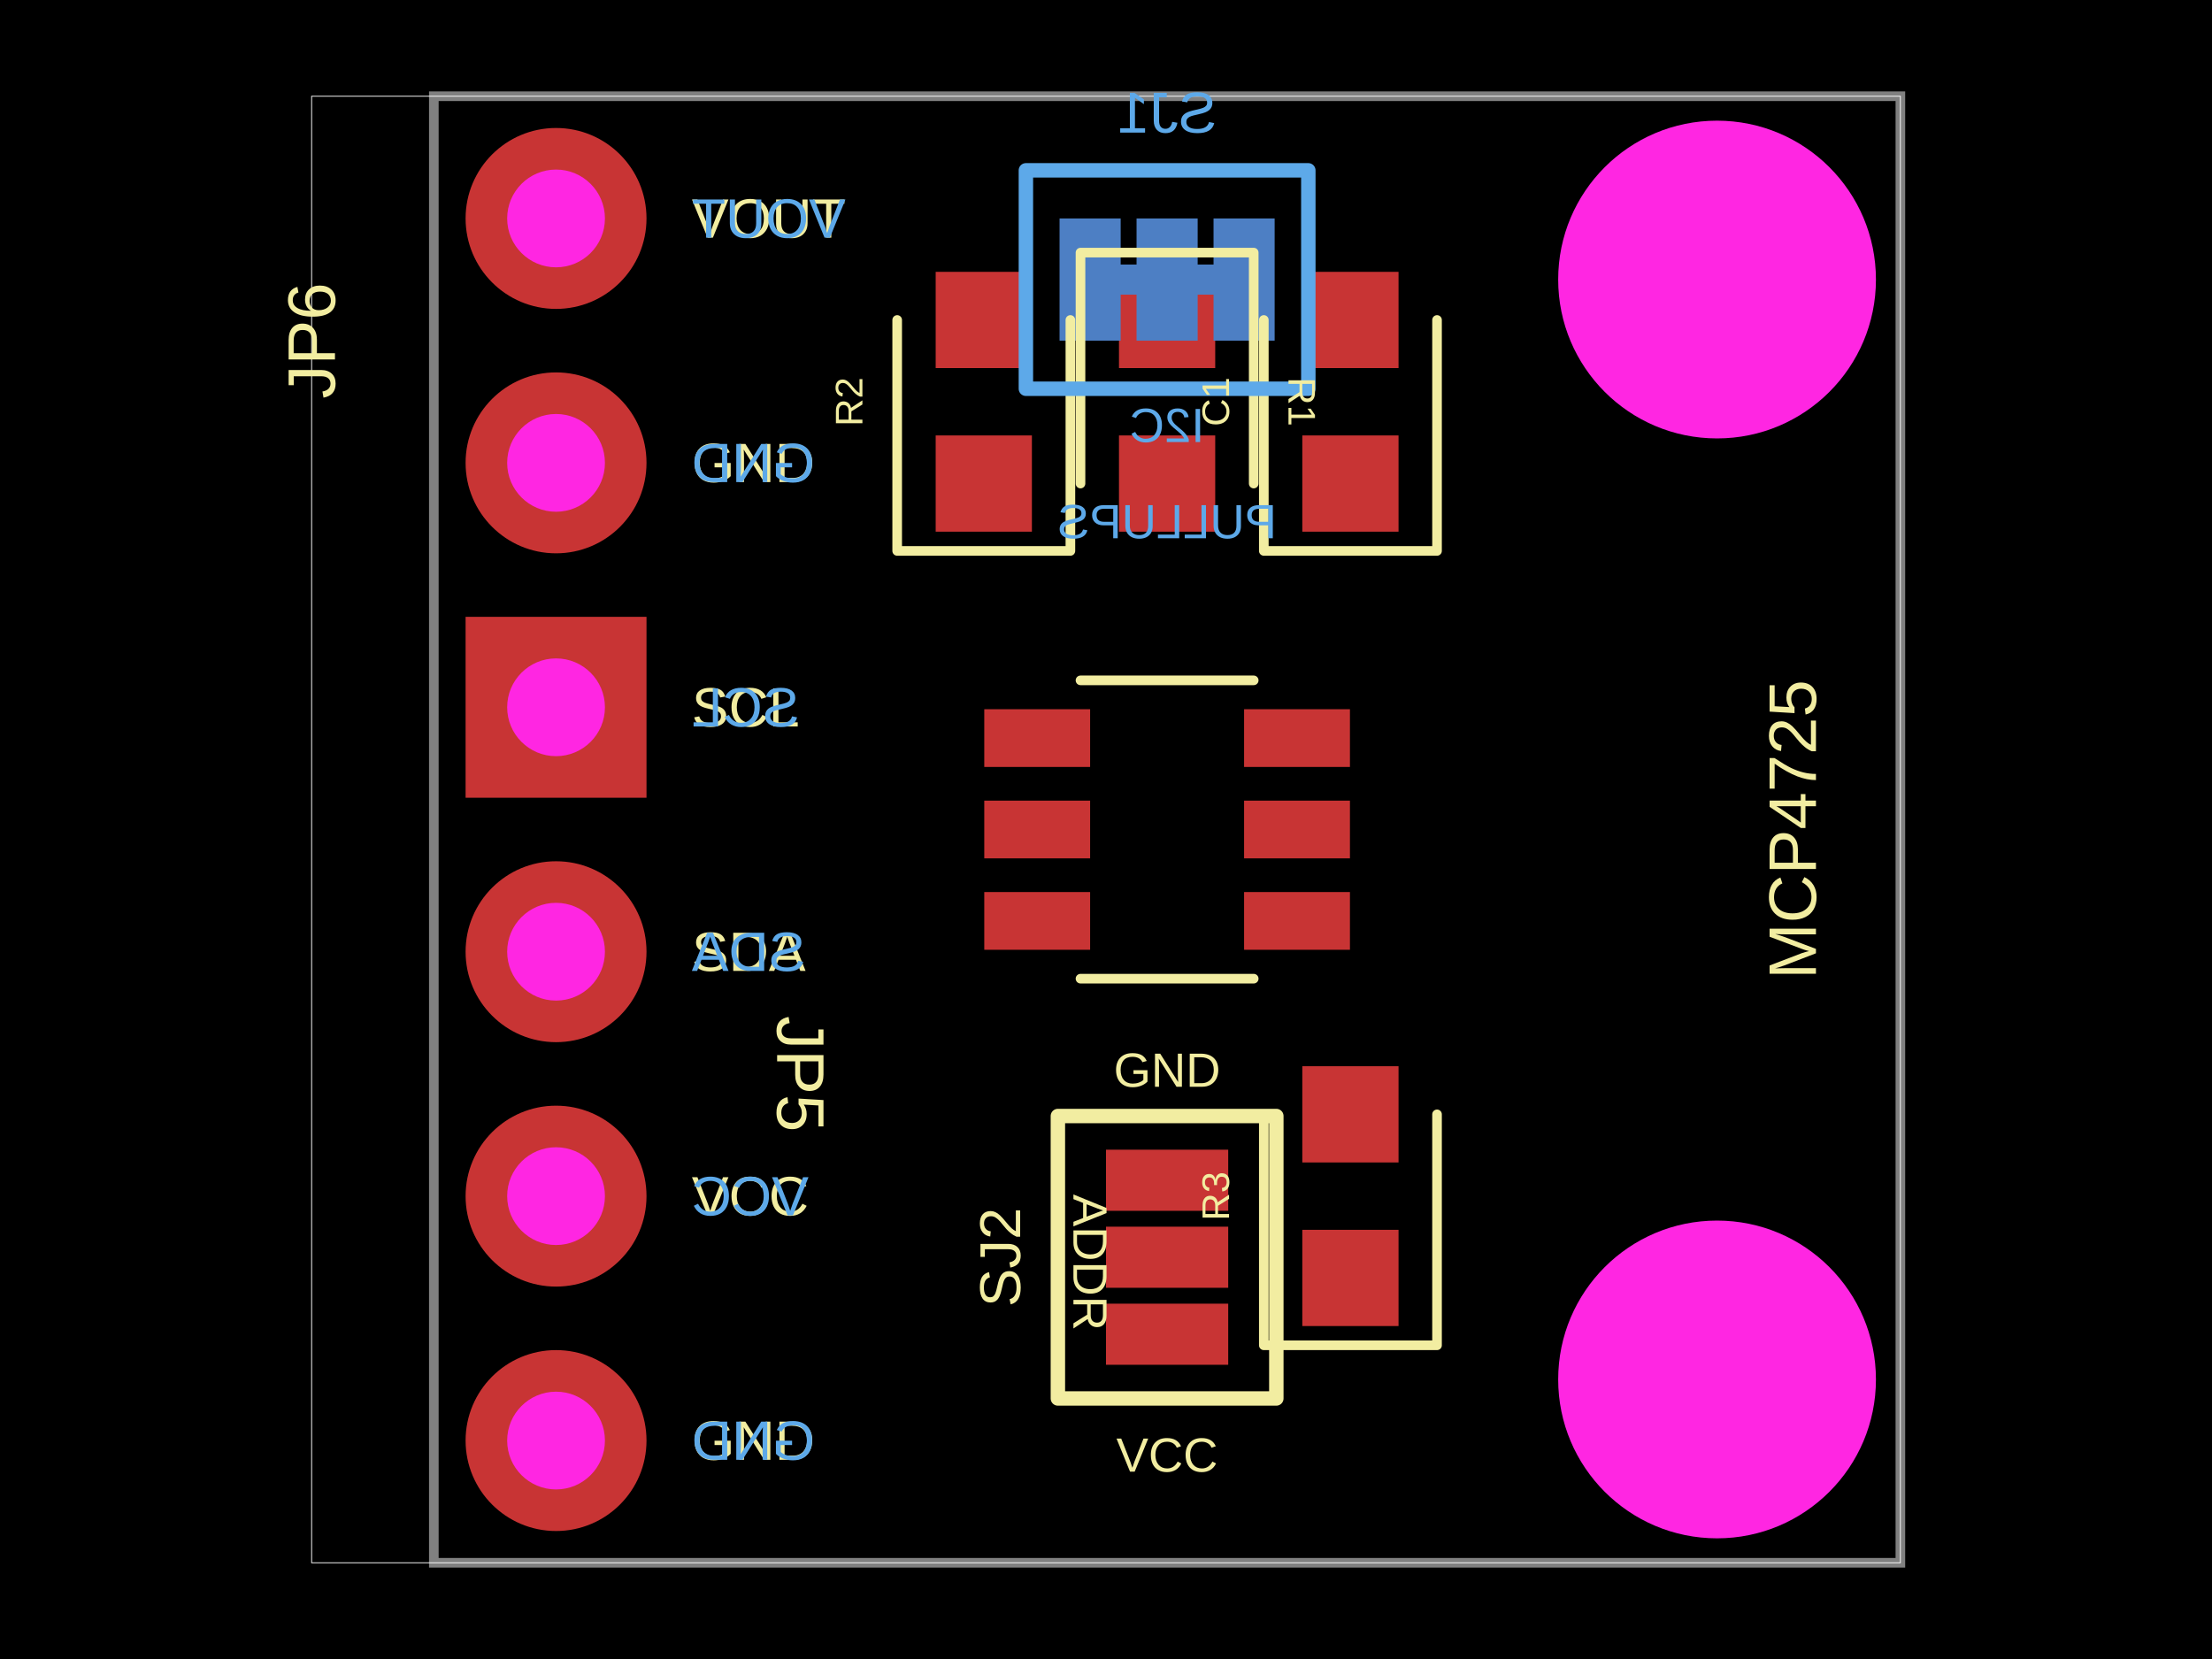
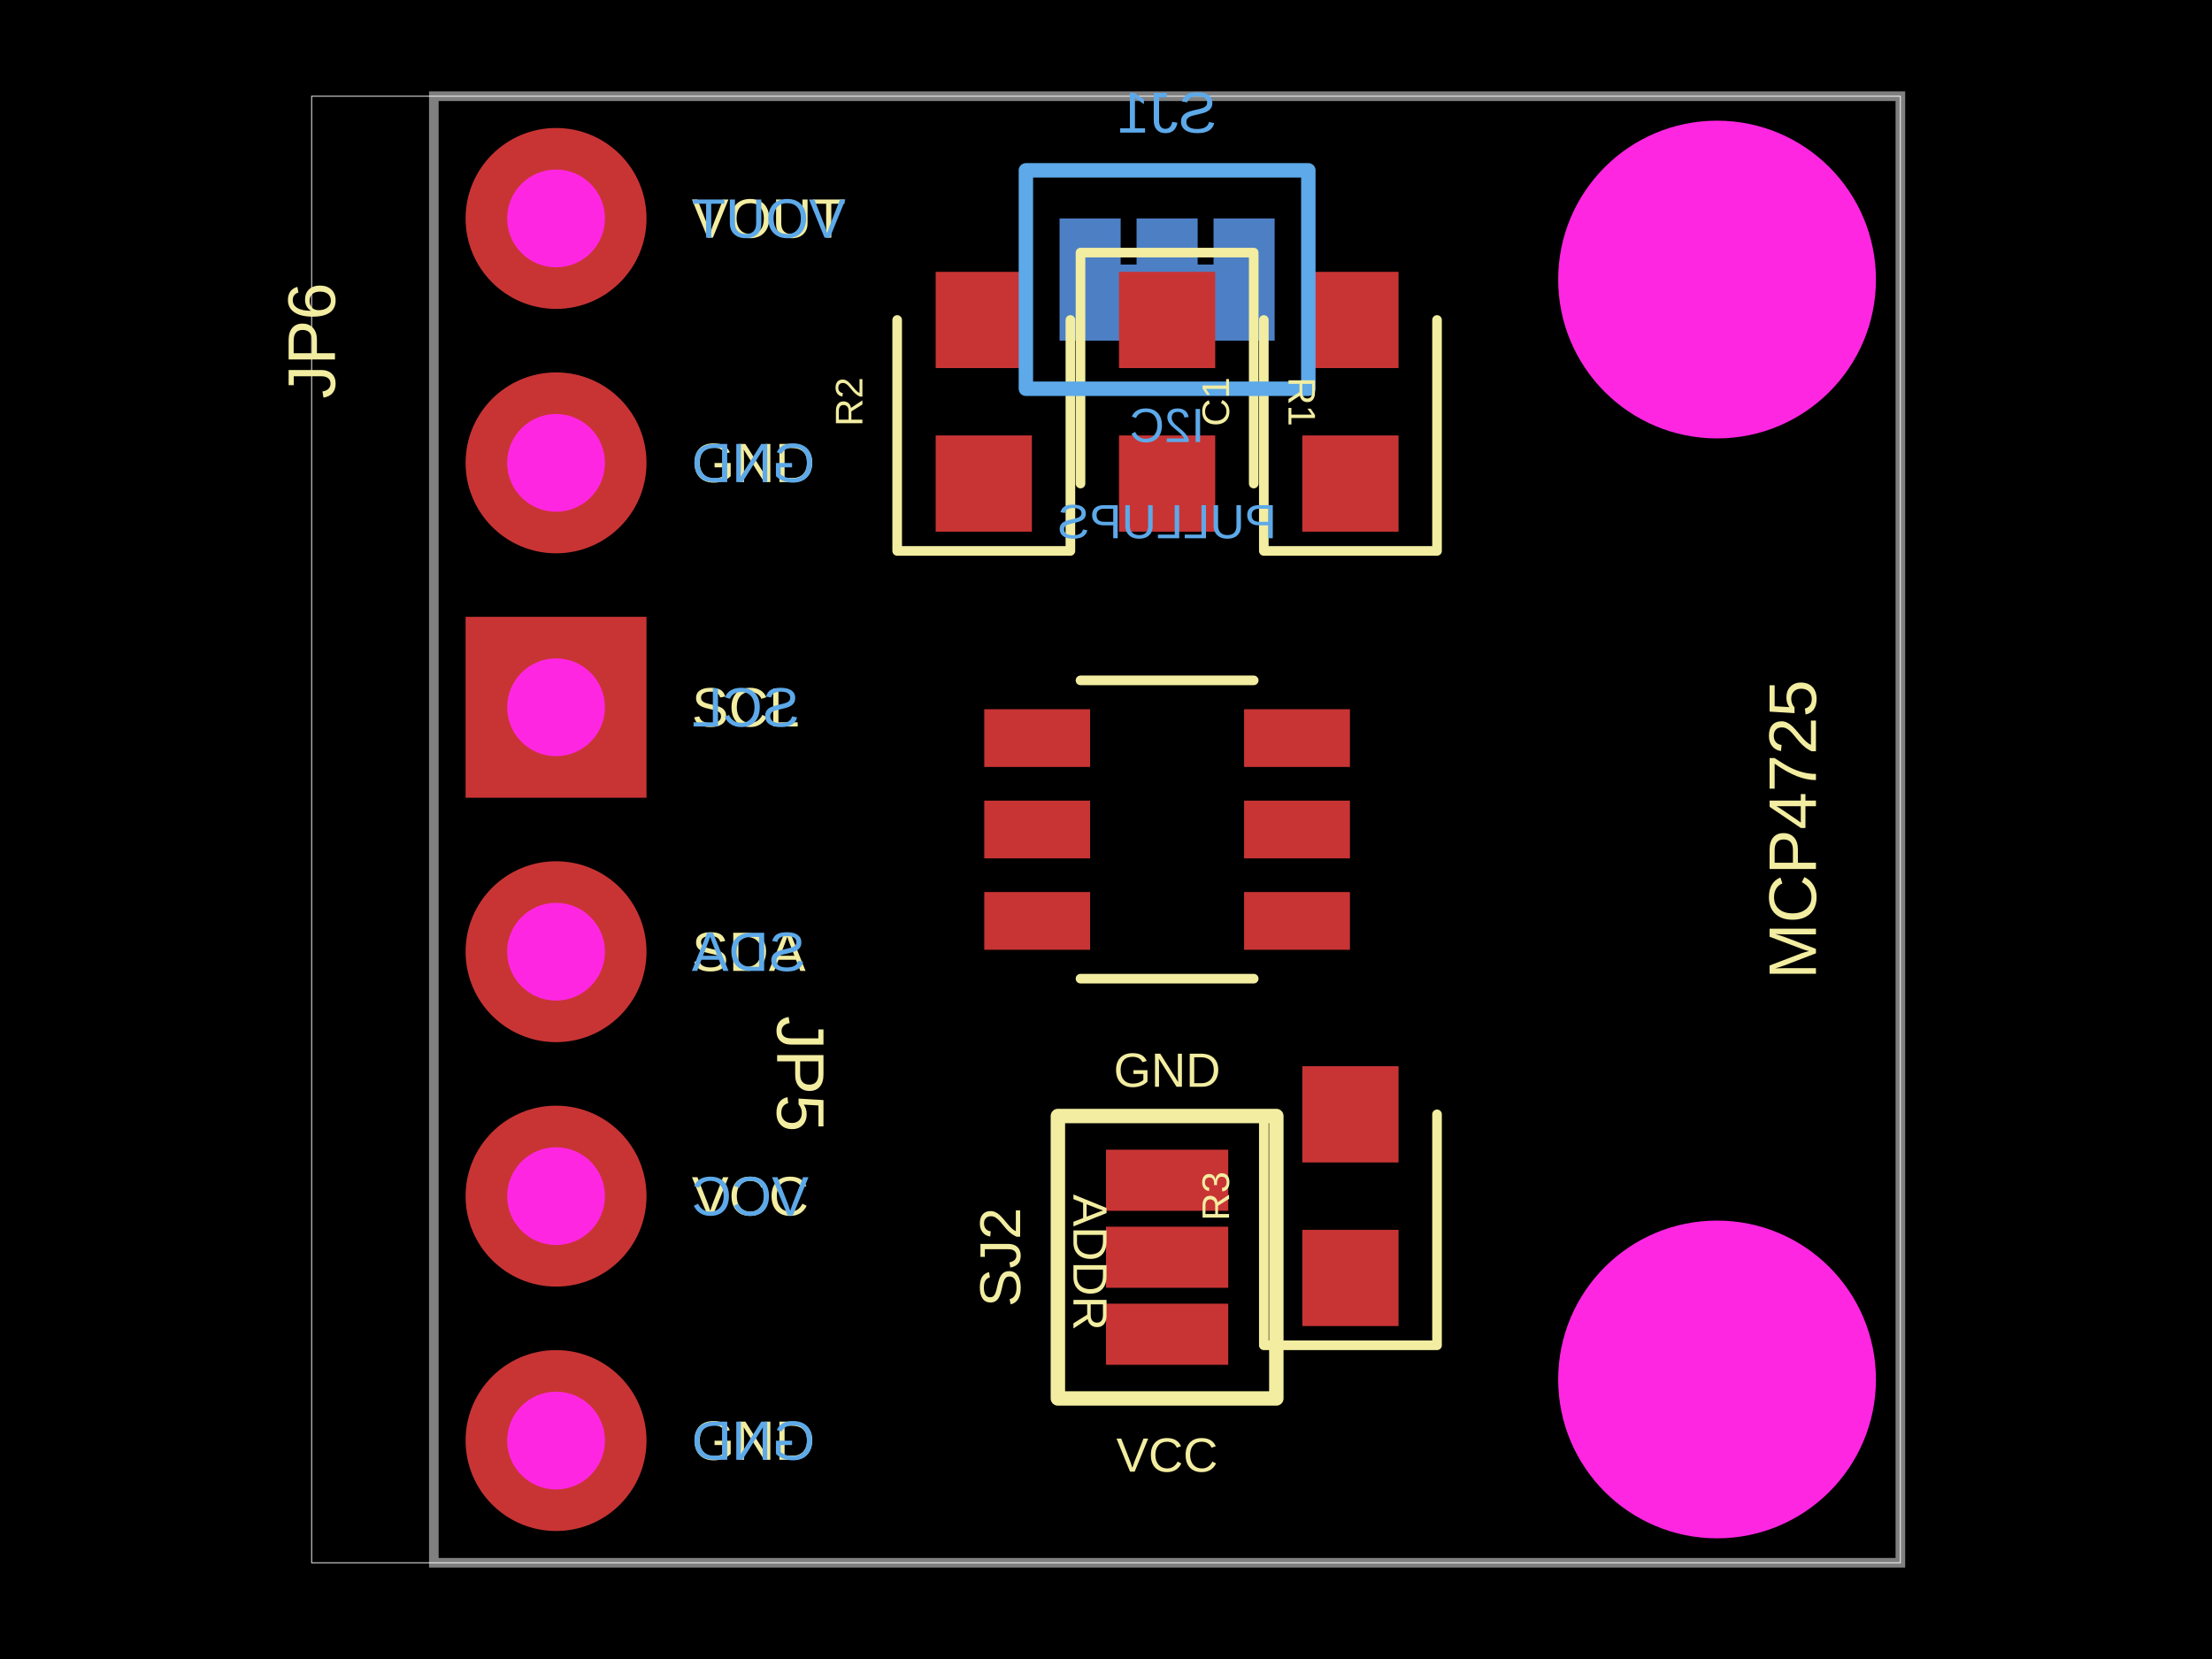
- <svg xmlns="http://www.w3.org/2000/svg" width="800" height="600">
+ <svg xmlns="http://www.w3.org/2000/svg" width="800" height="600" data-software-used-string="@tscircuit/core@0.0.518">
  <style />
  <rect class="boundary" x="0" y="0" fill="#000" width="800" height="600" />
  <rect class="pcb-boundary" fill="none" stroke="#fff" stroke-width="0.3" x="112.703" y="34.803" width="574.594" height="530.394" />
  <path class="pcb-board" d="M 156.903 565.197 L 687.297 565.197 L 687.297 34.803 L 156.903 34.803 Z" fill="none" stroke="rgba(255, 255, 255, 0.5)" stroke-width="3.48" />
-   <rect class="pcb-pad" fill="rgb(200, 52, 52)" x="449.942" y="256.498" width="38.283" height="20.882" />
-   <rect class="pcb-pad" fill="rgb(200, 52, 52)" x="449.942" y="289.559" width="38.283" height="20.882" />
-   <rect class="pcb-pad" fill="rgb(200, 52, 52)" x="449.942" y="322.62" width="38.283" height="20.882" />
-   <rect class="pcb-pad" fill="rgb(200, 52, 52)" x="355.974" y="322.62" width="38.283" height="20.882" />
-   <rect class="pcb-pad" fill="rgb(200, 52, 52)" x="355.974" y="289.559" width="38.283" height="20.882" />
-   <rect class="pcb-pad" fill="rgb(200, 52, 52)" x="355.974" y="256.498" width="38.283" height="20.882" />
-   <rect class="pcb-pad" fill="rgb(200, 52, 52)" x="404.698" y="98.318" width="34.803" height="34.803" />
-   <rect class="pcb-pad" fill="rgb(200, 52, 52)" x="404.698" y="157.483" width="34.803" height="34.803" />
-   <rect class="pcb-pad" fill="rgb(200, 52, 52)" x="338.399" y="157.483" width="34.803" height="34.803" />
-   <rect class="pcb-pad" fill="rgb(200, 52, 52)" x="338.399" y="98.318" width="34.803" height="34.803" />
-   <rect class="pcb-pad" fill="rgb(200, 52, 52)" x="470.998" y="444.78" width="34.803" height="34.803" />
-   <rect class="pcb-pad" fill="rgb(200, 52, 52)" x="470.998" y="385.615" width="34.803" height="34.803" />
-   <rect class="pcb-pad" fill="rgb(200, 52, 52)" x="470.998" y="157.483" width="34.803" height="34.803" />
-   <rect class="pcb-pad" fill="rgb(200, 52, 52)" x="470.998" y="98.318" width="34.803" height="34.803" />
-   <rect class="pcb-pad" fill="rgb(77, 127, 196)" x="438.892" y="79.002" width="22.1" height="44.2" />
-   <rect class="pcb-pad" fill="rgb(77, 127, 196)" x="411.05" y="79.002" width="22.1" height="44.2" />
-   <rect class="pcb-pad" fill="rgb(77, 127, 196)" x="383.208" y="79.002" width="22.1" height="44.2" />
-   <rect class="pcb-pad" fill="rgb(200, 52, 52)" x="400" y="471.491" width="44.2" height="22.1" />
-   <rect class="pcb-pad" fill="rgb(200, 52, 52)" x="400" y="443.648" width="44.2" height="22.1" />
-   <rect class="pcb-pad" fill="rgb(200, 52, 52)" x="400" y="415.806" width="44.2" height="22.1" />
  <path class="pcb-trace" stroke="rgb(77, 127, 196)" fill="none" d="M 438.892 101.102 L 433.15 101.102" stroke-width="11.05" stroke-linecap="round" stroke-linejoin="round" shape-rendering="crispEdges" data-layer="bottom" />
  <path class="pcb-trace" stroke="rgb(77, 127, 196)" fill="none" d="M 411.05 101.102 L 405.307 101.102" stroke-width="11.05" stroke-linecap="round" stroke-linejoin="round" shape-rendering="crispEdges" data-layer="bottom" />
+   <rect class="pcb-pad" fill="rgb(77, 127, 196)" x="438.892" y="79.002" width="22.1" height="44.2" data-layer="bottom" />
+   <rect class="pcb-pad" fill="rgb(77, 127, 196)" x="411.05" y="79.002" width="22.1" height="44.2" data-layer="bottom" />
+   <rect class="pcb-pad" fill="rgb(77, 127, 196)" x="383.208" y="79.002" width="22.1" height="44.2" data-layer="bottom" />
+   <rect class="pcb-pad" fill="rgb(200, 52, 52)" x="449.942" y="256.498" width="38.283" height="20.882" data-layer="top" />
+   <rect class="pcb-pad" fill="rgb(200, 52, 52)" x="449.942" y="289.559" width="38.283" height="20.882" data-layer="top" />
+   <rect class="pcb-pad" fill="rgb(200, 52, 52)" x="449.942" y="322.62" width="38.283" height="20.882" data-layer="top" />
+   <rect class="pcb-pad" fill="rgb(200, 52, 52)" x="355.974" y="322.62" width="38.283" height="20.882" data-layer="top" />
+   <rect class="pcb-pad" fill="rgb(200, 52, 52)" x="355.974" y="289.559" width="38.283" height="20.882" data-layer="top" />
+   <rect class="pcb-pad" fill="rgb(200, 52, 52)" x="355.974" y="256.498" width="38.283" height="20.882" data-layer="top" />
+   <rect class="pcb-pad" fill="rgb(200, 52, 52)" x="404.698" y="98.318" width="34.803" height="34.803" data-layer="top" />
+   <rect class="pcb-pad" fill="rgb(200, 52, 52)" x="404.698" y="157.483" width="34.803" height="34.803" data-layer="top" />
+   <rect class="pcb-pad" fill="rgb(200, 52, 52)" x="338.399" y="157.483" width="34.803" height="34.803" data-layer="top" />
+   <rect class="pcb-pad" fill="rgb(200, 52, 52)" x="338.399" y="98.318" width="34.803" height="34.803" data-layer="top" />
+   <rect class="pcb-pad" fill="rgb(200, 52, 52)" x="470.998" y="444.78" width="34.803" height="34.803" data-layer="top" />
+   <rect class="pcb-pad" fill="rgb(200, 52, 52)" x="470.998" y="385.615" width="34.803" height="34.803" data-layer="top" />
+   <rect class="pcb-pad" fill="rgb(200, 52, 52)" x="470.998" y="157.483" width="34.803" height="34.803" data-layer="top" />
+   <rect class="pcb-pad" fill="rgb(200, 52, 52)" x="470.998" y="98.318" width="34.803" height="34.803" data-layer="top" />
+   <rect class="pcb-pad" fill="rgb(200, 52, 52)" x="400" y="471.491" width="44.2" height="22.1" data-layer="top" />
+   <rect class="pcb-pad" fill="rgb(200, 52, 52)" x="400" y="443.648" width="44.2" height="22.1" data-layer="top" />
+   <rect class="pcb-pad" fill="rgb(200, 52, 52)" x="400" y="415.806" width="44.2" height="22.1" data-layer="top" />
  <path class="pcb-silkscreen pcb-silkscreen-top" d="M 390.777 246.059 L 453.423 246.059" fill="none" stroke="#f2eda1" stroke-width="3.48" stroke-linecap="round" stroke-linejoin="round" data-pcb-component-id="null" data-pcb-silkscreen-path-id="pcb_silkscreen_path_0" />
  <path class="pcb-silkscreen pcb-silkscreen-top" d="M 390.777 353.948 L 453.423 353.948" fill="none" stroke="#f2eda1" stroke-width="3.48" stroke-linecap="round" stroke-linejoin="round" data-pcb-component-id="null" data-pcb-silkscreen-path-id="pcb_silkscreen_path_1" />
  <path class="pcb-silkscreen pcb-silkscreen-top" d="M 453.422 174.884 L 453.422 91.357 L 390.777 91.357 L 390.777 174.884" fill="none" stroke="#f2eda1" stroke-width="3.48" stroke-linecap="round" stroke-linejoin="round" data-pcb-component-id="pcb_component_1" data-pcb-silkscreen-path-id="pcb_silkscreen_path_2" />
  <path class="pcb-silkscreen pcb-silkscreen-top" d="M 324.478 115.719 L 324.478 199.246 L 387.123 199.246 L 387.123 115.719" fill="none" stroke="#f2eda1" stroke-width="3.48" stroke-linecap="round" stroke-linejoin="round" data-pcb-component-id="pcb_component_2" data-pcb-silkscreen-path-id="pcb_silkscreen_path_3" />
  <path class="pcb-silkscreen pcb-silkscreen-top" d="M 457.077 403.016 L 457.077 486.543 L 519.722 486.543 L 519.722 403.016" fill="none" stroke="#f2eda1" stroke-width="3.48" stroke-linecap="round" stroke-linejoin="round" data-pcb-component-id="pcb_component_3" data-pcb-silkscreen-path-id="pcb_silkscreen_path_4" />
  <path class="pcb-silkscreen pcb-silkscreen-top" d="M 457.077 115.719 L 457.077 199.246 L 519.722 199.246 L 519.722 115.719" fill="none" stroke="#f2eda1" stroke-width="3.48" stroke-linecap="round" stroke-linejoin="round" data-pcb-component-id="pcb_component_4" data-pcb-silkscreen-path-id="pcb_silkscreen_path_5" />
  <path class="pcb-silkscreen pcb-silkscreen-bottom" d="M 473.173 140.603 L 371.027 140.603 L 371.027 61.601 L 473.173 61.601 L 473.173 140.603 Z" fill="none" stroke="#5da9e9" stroke-width="5.22" stroke-linecap="round" stroke-linejoin="round" data-pcb-component-id="pcb_component_7" data-pcb-silkscreen-path-id="pcb_silkscreen_path_6" />
  <path class="pcb-silkscreen pcb-silkscreen-top" d="M 461.601 505.771 L 461.601 403.625 L 382.599 403.625 L 382.599 505.771 L 461.601 505.771 Z" fill="none" stroke="#f2eda1" stroke-width="5.22" stroke-linecap="round" stroke-linejoin="round" data-pcb-component-id="pcb_component_8" data-pcb-silkscreen-path-id="pcb_silkscreen_path_7" />
  <text x="0" y="0" dx="0" dy="0" fill="#f2eda1" font-family="Arial, sans-serif" font-size="13.921" text-anchor="middle" dominant-baseline="central" transform="matrix(6.123233995736766e-17,1,-1,6.123233995736766e-17,470.8237,145.3016)" class="pcb-silkscreen-text pcb-silkscreen-top" data-pcb-silkscreen-text-id="pcb_component_1" stroke="none">R1</text>
  <text x="0" y="0" dx="0" dy="0" fill="#f2eda1" font-family="Arial, sans-serif" font-size="13.921" text-anchor="middle" dominant-baseline="central" transform="matrix(-1.8369701987210297e-16,-1,1,-1.8369701987210297e-16,307.0766,145.3016)" class="pcb-silkscreen-text pcb-silkscreen-top" data-pcb-silkscreen-text-id="pcb_component_2" stroke="none">R2</text>
  <text x="0" y="0" dx="0" dy="0" fill="#f2eda1" font-family="Arial, sans-serif" font-size="13.921" text-anchor="middle" dominant-baseline="central" transform="matrix(-1.8369701987210297e-16,-1,1,-1.8369701987210297e-16,439.6752,432.5986)" class="pcb-silkscreen-text pcb-silkscreen-top" data-pcb-silkscreen-text-id="pcb_component_3" stroke="none">R3</text>
  <text x="0" y="0" dx="0" dy="0" fill="#f2eda1" font-family="Arial, sans-serif" font-size="13.921" text-anchor="middle" dominant-baseline="central" transform="matrix(-1.8369701987210297e-16,-1,1,-1.8369701987210297e-16,439.6752,145.3016)" class="pcb-silkscreen-text pcb-silkscreen-top" data-pcb-silkscreen-text-id="pcb_component_4" stroke="none">C1</text>
  <text x="0" y="0" dx="0" dy="0" fill="#f2eda1" font-family="Arial, sans-serif" font-size="20.046" text-anchor="start" dominant-baseline="central" transform="matrix(1,0,0,1,250.174,167.4014)" class="pcb-silkscreen-text pcb-silkscreen-top" data-pcb-silkscreen-text-id="pcb_component_5" stroke="none">GND</text>
  <text x="0" y="0" dx="0" dy="0" fill="#5da9e9" font-family="Arial, sans-serif" font-size="20.046" text-anchor="end" dominant-baseline="central" transform="matrix(-1,0,0,1,250.174,167.4014)" class="pcb-silkscreen-text pcb-silkscreen-bottom" data-pcb-silkscreen-text-id="pcb_component_5" stroke="none">GND</text>
  <text x="0" y="0" dx="0" dy="0" fill="#f2eda1" font-family="Arial, sans-serif" font-size="20.046" text-anchor="start" dominant-baseline="central" transform="matrix(1,0,0,1,250.174,79.00232)" class="pcb-silkscreen-text pcb-silkscreen-top" data-pcb-silkscreen-text-id="pcb_component_5" stroke="none">VOUT</text>
  <text x="0" y="0" dx="0" dy="0" fill="#5da9e9" font-family="Arial, sans-serif" font-size="20.046" text-anchor="end" dominant-baseline="central" transform="matrix(-1,0,0,1,250.174,79.00232)" class="pcb-silkscreen-text pcb-silkscreen-bottom" data-pcb-silkscreen-text-id="pcb_component_5" stroke="none">VOUT</text>
  <text x="0" y="0" dx="0" dy="0" fill="#f2eda1" font-family="Arial, sans-serif" font-size="24.362" text-anchor="middle" dominant-baseline="central" transform="matrix(-1.8369701987210297e-16,-1,1,-1.8369701987210297e-16,112.703,123.2019)" class="pcb-silkscreen-text pcb-silkscreen-top" data-pcb-silkscreen-text-id="pcb_component_5" stroke="none">JP6</text>
  <text x="0" y="0" dx="0" dy="0" fill="#f2eda1" font-family="Arial, sans-serif" font-size="20.046" text-anchor="start" dominant-baseline="central" transform="matrix(1,0,0,1,250.174,255.8005)" class="pcb-silkscreen-text pcb-silkscreen-top" data-pcb-silkscreen-text-id="pcb_component_6" stroke="none">SCL</text>
  <text x="0" y="0" dx="0" dy="0" fill="#5da9e9" font-family="Arial, sans-serif" font-size="20.046" text-anchor="end" dominant-baseline="central" transform="matrix(-1,0,0,1,250.174,255.8005)" class="pcb-silkscreen-text pcb-silkscreen-bottom" data-pcb-silkscreen-text-id="pcb_component_6" stroke="none">SCL</text>
  <text x="0" y="0" dx="0" dy="0" fill="#f2eda1" font-family="Arial, sans-serif" font-size="20.046" text-anchor="start" dominant-baseline="central" transform="matrix(1,0,0,1,250.174,344.1995)" class="pcb-silkscreen-text pcb-silkscreen-top" data-pcb-silkscreen-text-id="pcb_component_6" stroke="none">SDA</text>
  <text x="0" y="0" dx="0" dy="0" fill="#5da9e9" font-family="Arial, sans-serif" font-size="20.046" text-anchor="end" dominant-baseline="central" transform="matrix(-1,0,0,1,250.174,344.1995)" class="pcb-silkscreen-text pcb-silkscreen-bottom" data-pcb-silkscreen-text-id="pcb_component_6" stroke="none">SDA</text>
  <text x="0" y="0" dx="0" dy="0" fill="#f2eda1" font-family="Arial, sans-serif" font-size="20.046" text-anchor="start" dominant-baseline="central" transform="matrix(1,0,0,1,250.174,432.5986)" class="pcb-silkscreen-text pcb-silkscreen-top" data-pcb-silkscreen-text-id="pcb_component_6" stroke="none">VCC</text>
  <text x="0" y="0" dx="0" dy="0" fill="#5da9e9" font-family="Arial, sans-serif" font-size="20.046" text-anchor="end" dominant-baseline="central" transform="matrix(-1,0,0,1,250.174,432.5986)" class="pcb-silkscreen-text pcb-silkscreen-bottom" data-pcb-silkscreen-text-id="pcb_component_6" stroke="none">VCC</text>
  <text x="0" y="0" dx="0" dy="0" fill="#f2eda1" font-family="Arial, sans-serif" font-size="20.046" text-anchor="start" dominant-baseline="central" transform="matrix(1,0,0,1,250.174,520.9977)" class="pcb-silkscreen-text pcb-silkscreen-top" data-pcb-silkscreen-text-id="pcb_component_6" stroke="none">GND</text>
  <text x="0" y="0" dx="0" dy="0" fill="#5da9e9" font-family="Arial, sans-serif" font-size="20.046" text-anchor="end" dominant-baseline="central" transform="matrix(-1,0,0,1,250.174,520.9977)" class="pcb-silkscreen-text pcb-silkscreen-bottom" data-pcb-silkscreen-text-id="pcb_component_6" stroke="none">GND</text>
  <text x="0" y="0" dx="0" dy="0" fill="#f2eda1" font-family="Arial, sans-serif" font-size="24.362" text-anchor="middle" dominant-baseline="central" transform="matrix(6.123233995736766e-17,1,-1,6.123233995736766e-17,289.5012,388.3991)" class="pcb-silkscreen-text pcb-silkscreen-top" data-pcb-silkscreen-text-id="pcb_component_6" stroke="none">JP5</text>
  <text x="0" y="0" dx="0" dy="0" fill="#5da9e9" font-family="Arial, sans-serif" font-size="17.401" text-anchor="middle" dominant-baseline="central" transform="matrix(-1,0,0,1,422.0998,153.8283)" class="pcb-silkscreen-text pcb-silkscreen-bottom" data-pcb-silkscreen-text-id="null" stroke="none">I2C</text>
  <text x="0" y="0" dx="0" dy="0" fill="#5da9e9" font-family="Arial, sans-serif" font-size="17.401" text-anchor="middle" dominant-baseline="central" transform="matrix(-1,0,0,1,422.0998,188.6311)" class="pcb-silkscreen-text pcb-silkscreen-bottom" data-pcb-silkscreen-text-id="null" stroke="none">PULLUPS</text>
  <text x="0" y="0" dx="0" dy="0" fill="#f2eda1" font-family="Arial, sans-serif" font-size="17.401" text-anchor="middle" dominant-baseline="central" transform="matrix(1,0,0,1,422.0998,387.007)" class="pcb-silkscreen-text pcb-silkscreen-top" data-pcb-silkscreen-text-id="null" stroke="none">GND</text>
  <text x="0" y="0" dx="0" dy="0" fill="#f2eda1" font-family="Arial, sans-serif" font-size="17.401" text-anchor="middle" dominant-baseline="central" transform="matrix(1,0,0,1,422.0998,526.2181)" class="pcb-silkscreen-text pcb-silkscreen-top" data-pcb-silkscreen-text-id="null" stroke="none">VCC</text>
  <text x="0" y="0" dx="0" dy="0" fill="#f2eda1" font-family="Arial, sans-serif" font-size="17.401" text-anchor="middle" dominant-baseline="central" transform="matrix(6.123233995736766e-17,1,-1,6.123233995736766e-17,394.2575,456.6125)" class="pcb-silkscreen-text pcb-silkscreen-top" data-pcb-silkscreen-text-id="null" stroke="none">ADDR</text>
  <text x="0" y="0" dx="0" dy="0" fill="#f2eda1" font-family="Arial, sans-serif" font-size="24.362" text-anchor="middle" dominant-baseline="central" transform="matrix(-1.8369701987210297e-16,-1,1,-1.8369701987210297e-16,648.3179,300)" class="pcb-silkscreen-text pcb-silkscreen-top" data-pcb-silkscreen-text-id="null" stroke="none">MCP4725</text>
  <text x="0" y="0" dx="0" dy="0" fill="#5da9e9" font-family="Arial, sans-serif" font-size="20.882" text-anchor="middle" dominant-baseline="central" transform="matrix(-1,0,0,1,422.0998,40.71926)" class="pcb-silkscreen-text pcb-silkscreen-bottom" data-pcb-silkscreen-text-id="pcb_component_7" stroke="none">SJ1</text>
  <text x="0" y="0" dx="0" dy="0" fill="#f2eda1" font-family="Arial, sans-serif" font-size="20.882" text-anchor="middle" dominant-baseline="central" transform="matrix(-1.8369701987210297e-16,-1,1,-1.8369701987210297e-16,361.7169,454.6984)" class="pcb-silkscreen-text pcb-silkscreen-top" data-pcb-silkscreen-text-id="pcb_component_8" stroke="none">SJ2</text>
  <g>
    <circle class="pcb-hole-outer" fill="rgb(200, 52, 52)" cx="201.102" cy="167.401" r="32.715" />
    <circle class="pcb-hole-inner" fill="#FF26E2" cx="201.102" cy="167.401" r="17.68" />
  </g>
  <g>
    <circle class="pcb-hole-outer" fill="rgb(200, 52, 52)" cx="201.102" cy="79.002" r="32.715" />
    <circle class="pcb-hole-inner" fill="#FF26E2" cx="201.102" cy="79.002" r="17.68" />
  </g>
  <g>
    <rect class="pcb-hole-outer-pad" fill="rgb(200, 52, 52)" x="168.387" y="223.086" width="65.429" height="65.429" />
    <circle class="pcb-hole-inner" fill="#FF26E2" cx="201.102" cy="255.8" r="17.68" />
  </g>
  <g>
    <circle class="pcb-hole-outer" fill="rgb(200, 52, 52)" cx="201.102" cy="344.2" r="32.715" />
    <circle class="pcb-hole-inner" fill="#FF26E2" cx="201.102" cy="344.2" r="17.68" />
  </g>
  <g>
    <circle class="pcb-hole-outer" fill="rgb(200, 52, 52)" cx="201.102" cy="432.599" r="32.715" />
    <circle class="pcb-hole-inner" fill="#FF26E2" cx="201.102" cy="432.599" r="17.68" />
  </g>
  <g>
    <circle class="pcb-hole-outer" fill="rgb(200, 52, 52)" cx="201.102" cy="520.998" r="32.715" />
    <circle class="pcb-hole-inner" fill="#FF26E2" cx="201.102" cy="520.998" r="17.68" />
  </g>
  <circle class="pcb-hole" cx="620.998" cy="101.102" r="57.459" fill="#FF26E2" />
  <circle class="pcb-hole" cx="620.998" cy="498.898" r="57.459" fill="#FF26E2" />
</svg>
